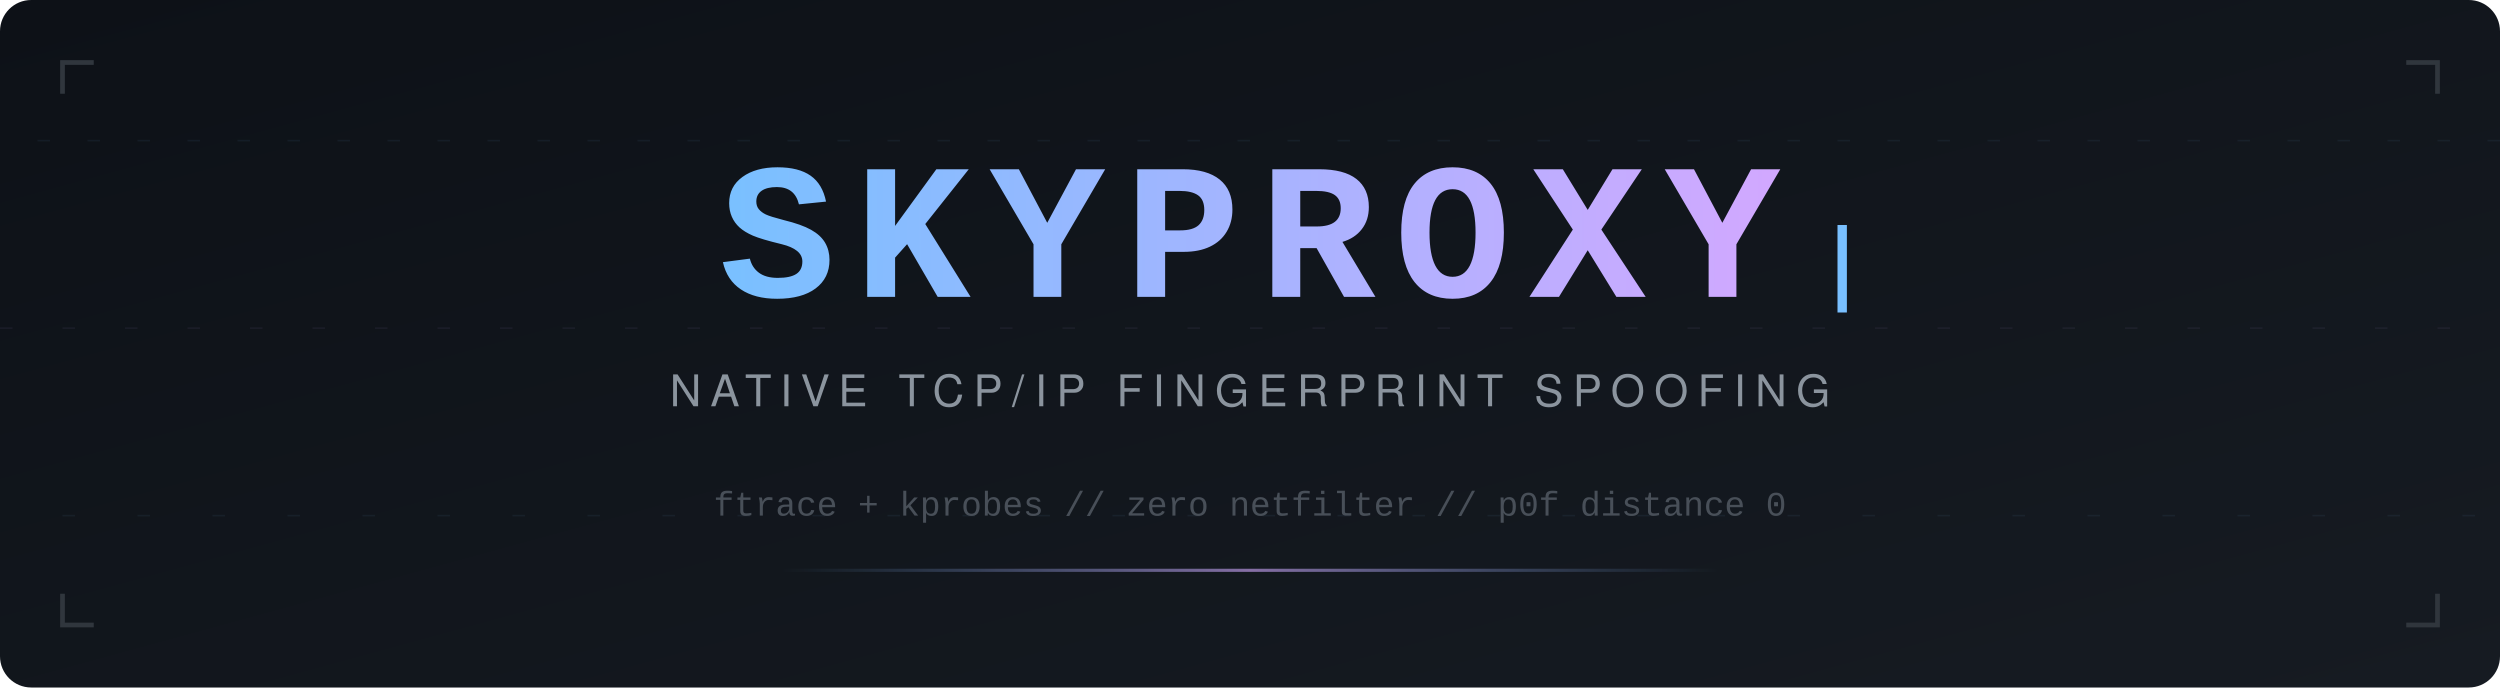
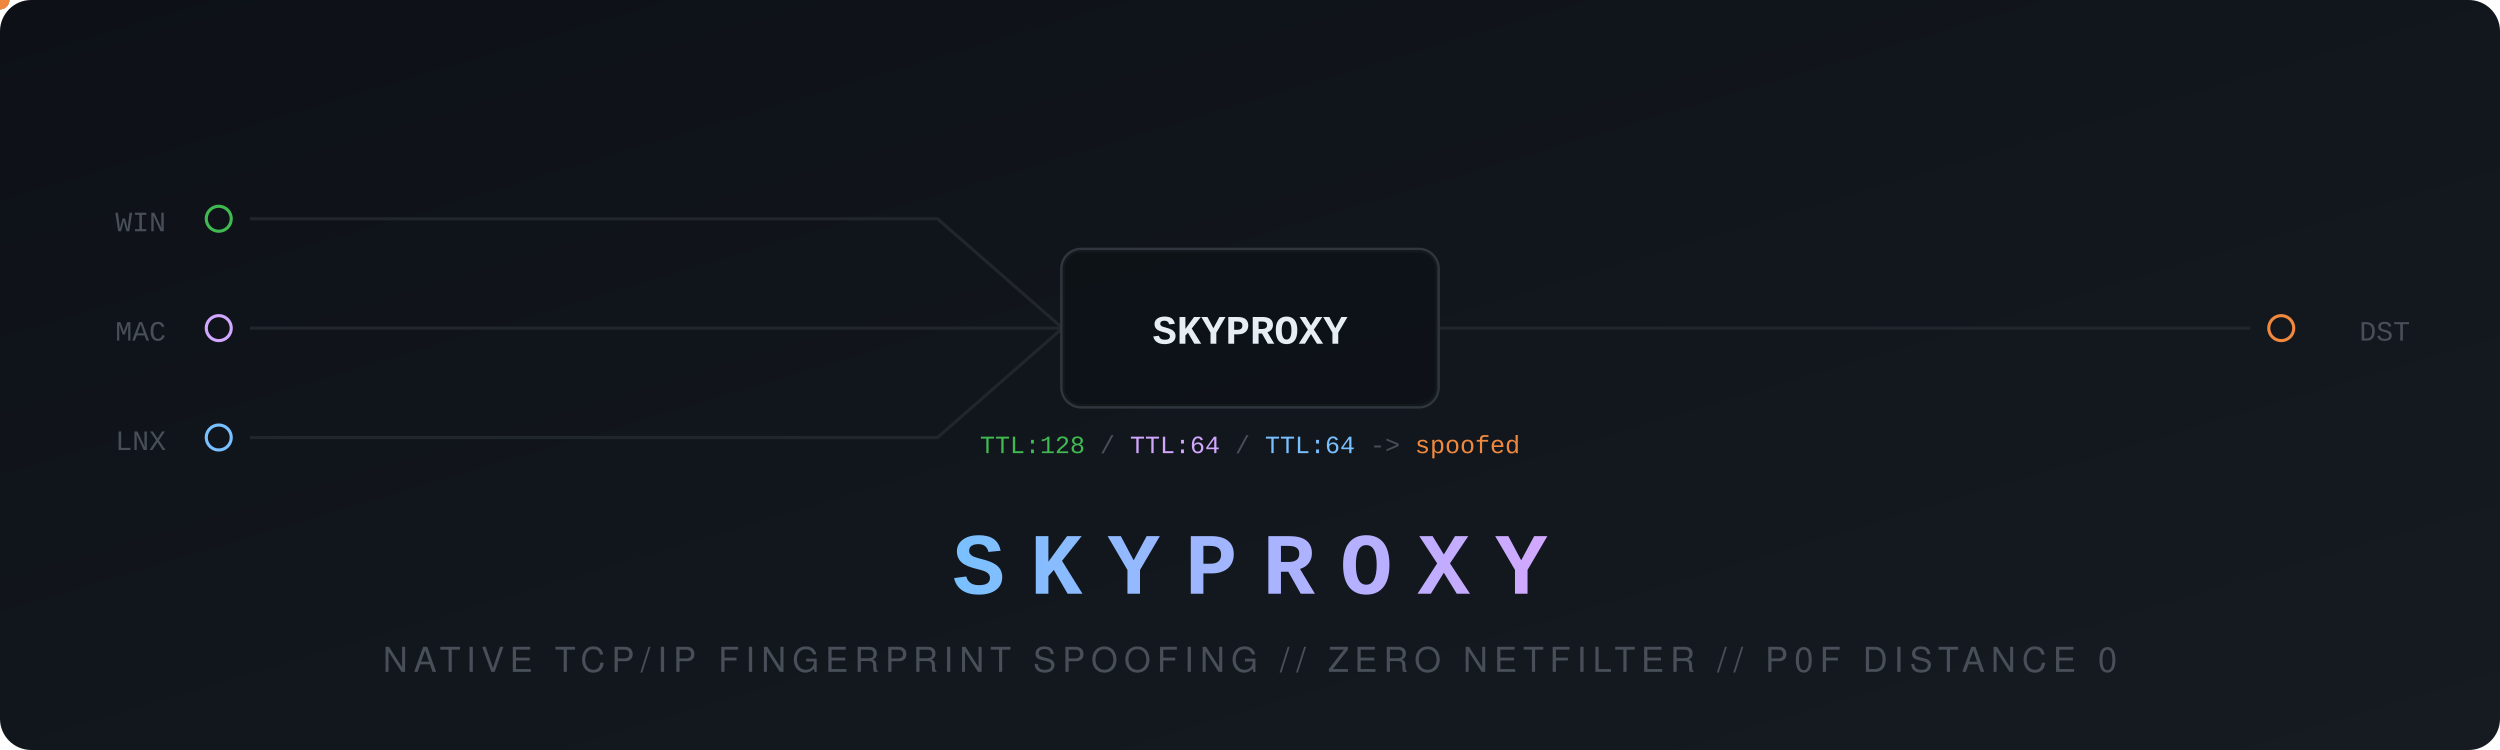
- <svg xmlns="http://www.w3.org/2000/svg" viewBox="0 0 800 220">
+ <svg xmlns="http://www.w3.org/2000/svg" viewBox="0 0 800 240">
  <defs>
    <linearGradient id="bg" x1="0%" y1="0%" x2="100%" y2="100%">
      <stop offset="0%" style="stop-color:#0d1117" />
      <stop offset="100%" style="stop-color:#161b22" />
    </linearGradient>
    <linearGradient id="title-grad" x1="0%" y1="0%" x2="100%" y2="0%">
      <stop offset="0%" style="stop-color:#79c0ff" />
      <stop offset="100%" style="stop-color:#d2a8ff" />
    </linearGradient>
-     <linearGradient id="line-grad" x1="0%" y1="0%" x2="100%" y2="0%">
+     <linearGradient id="packet-win" x1="0%" y1="0%" x2="100%" y2="0%">
+       <stop offset="0%" style="stop-color:#3fb950" stop-opacity="0" />
+       <stop offset="40%" style="stop-color:#3fb950" />
+       <stop offset="60%" style="stop-color:#3fb950" />
+       <stop offset="100%" style="stop-color:#3fb950" stop-opacity="0" />
+     </linearGradient>
+     <linearGradient id="packet-mac" x1="0%" y1="0%" x2="100%" y2="0%">
+       <stop offset="0%" style="stop-color:#d2a8ff" stop-opacity="0" />
+       <stop offset="40%" style="stop-color:#d2a8ff" />
+       <stop offset="60%" style="stop-color:#d2a8ff" />
+       <stop offset="100%" style="stop-color:#d2a8ff" stop-opacity="0" />
+     </linearGradient>
+     <linearGradient id="packet-linux" x1="0%" y1="0%" x2="100%" y2="0%">
      <stop offset="0%" style="stop-color:#79c0ff" stop-opacity="0" />
-       <stop offset="50%" style="stop-color:#d2a8ff" stop-opacity="0.6" />
+       <stop offset="40%" style="stop-color:#79c0ff" />
+       <stop offset="60%" style="stop-color:#79c0ff" />
      <stop offset="100%" style="stop-color:#79c0ff" stop-opacity="0" />
    </linearGradient>
+     <linearGradient id="packet-out" x1="0%" y1="0%" x2="100%" y2="0%">
+       <stop offset="0%" style="stop-color:#f0883e" stop-opacity="0" />
+       <stop offset="40%" style="stop-color:#f0883e" />
+       <stop offset="60%" style="stop-color:#f0883e" />
+       <stop offset="100%" style="stop-color:#f0883e" stop-opacity="0" />
+     </linearGradient>
  </defs>
-   <rect width="800" height="220" fill="url(#bg)" rx="10" />
-   <g opacity="0.06">
-     <line x1="-100" y1="45" x2="900" y2="45" stroke="#79c0ff" stroke-width="0.5" stroke-dasharray="4 12">
-       <animate attributeName="stroke-dashoffset" from="0" to="-48" dur="6s" repeatCount="indefinite" />
-     </line>
-     <line x1="-100" y1="105" x2="900" y2="105" stroke="#d2a8ff" stroke-width="0.5" stroke-dasharray="4 16">
-       <animate attributeName="stroke-dashoffset" from="0" to="-60" dur="8s" repeatCount="indefinite" />
-     </line>
-     <line x1="-100" y1="165" x2="900" y2="165" stroke="#79c0ff" stroke-width="0.5" stroke-dasharray="4 20">
-       <animate attributeName="stroke-dashoffset" from="0" to="-72" dur="10s" repeatCount="indefinite" />
-     </line>
+   <rect width="800" height="240" fill="url(#bg)" rx="10" />
+   <g stroke="#21262d" stroke-width="1" fill="none">
+     <path d="M 80,70 L 300,70 L 340,105" />
+     <path d="M 80,105 L 340,105" />
+     <path d="M 80,140 L 300,140 L 340,105" />
+     <path d="M 460,105 L 720,105" />
  </g>
-   <text x="400" y="95" text-anchor="middle" font-family="'SF Mono', 'Fira Code', 'Courier New', monospace" font-size="62" font-weight="700" fill="url(#title-grad)" letter-spacing="6">
+   <rect x="340" y="80" width="120" height="50" rx="6" fill="none" stroke="#30363d" stroke-width="1.5" />
+   <rect x="340" y="80" width="120" height="50" rx="6" fill="#0d1117" opacity="0.8" />
+   <text x="400" y="110" text-anchor="middle" font-family="'SF Mono','Fira Code','Courier New',monospace" font-size="13" font-weight="600" fill="#e6edf3">SKYPROXY</text>
+   <text x="45" y="74" text-anchor="middle" font-family="'SF Mono','Courier New',monospace" font-size="9" fill="#484f58">WIN</text>
+   <text x="45" y="109" text-anchor="middle" font-family="'SF Mono','Courier New',monospace" font-size="9" fill="#484f58">MAC</text>
+   <text x="45" y="144" text-anchor="middle" font-family="'SF Mono','Courier New',monospace" font-size="9" fill="#484f58">LNX</text>
+   <circle cx="70" cy="70" r="4" fill="none" stroke="#3fb950" stroke-width="1" />
+   <circle cx="70" cy="105" r="4" fill="none" stroke="#d2a8ff" stroke-width="1" />
+   <circle cx="70" cy="140" r="4" fill="none" stroke="#79c0ff" stroke-width="1" />
+   <circle cx="730" cy="105" r="4" fill="none" stroke="#f0883e" stroke-width="1" />
+   <text x="755" y="109" font-family="'SF Mono','Courier New',monospace" font-size="9" fill="#484f58">DST</text>
+   <circle r="3" fill="#3fb950" opacity="0.9">
+     <animateMotion dur="3s" repeatCount="indefinite" begin="0s">
+       <mpath href="#path-win" />
+     </animateMotion>
+   </circle>
+   <path id="path-win" d="M 80,70 L 300,70 L 340,105" fill="none" stroke="none" />
+   <circle r="3" fill="#d2a8ff" opacity="0.9">
+     <animateMotion dur="2.5s" repeatCount="indefinite" begin="0.8s">
+       <mpath href="#path-mac" />
+     </animateMotion>
+   </circle>
+   <path id="path-mac" d="M 80,105 L 340,105" fill="none" stroke="none" />
+   <circle r="3" fill="#79c0ff" opacity="0.9">
+     <animateMotion dur="3.5s" repeatCount="indefinite" begin="1.5s">
+       <mpath href="#path-linux" />
+     </animateMotion>
+   </circle>
+   <path id="path-linux" d="M 80,140 L 300,140 L 340,105" fill="none" stroke="none" />
+   <circle r="3" fill="#f0883e" opacity="0.9">
+     <animateMotion dur="2s" repeatCount="indefinite" begin="0.3s">
+       <mpath href="#path-out" />
+     </animateMotion>
+   </circle>
+   <circle r="3" fill="#f0883e" opacity="0.9">
+     <animateMotion dur="2s" repeatCount="indefinite" begin="1.3s">
+       <mpath href="#path-out" />
+     </animateMotion>
+   </circle>
+   <circle r="3" fill="#f0883e" opacity="0.9">
+     <animateMotion dur="2s" repeatCount="indefinite" begin="2.1s">
+       <mpath href="#path-out" />
+     </animateMotion>
+   </circle>
+   <path id="path-out" d="M 460,105 L 720,105" fill="none" stroke="none" />
+   <text x="400" y="145" text-anchor="middle" font-family="'SF Mono','Courier New',monospace" font-size="8" fill="#484f58">
+     <tspan fill="#3fb950">TTL:128</tspan>
+     <tspan fill="#484f58"> / </tspan>
+     <tspan fill="#d2a8ff">TTL:64</tspan>
+     <tspan fill="#484f58"> / </tspan>
+     <tspan fill="#79c0ff">TTL:64</tspan>
+     <tspan fill="#484f58"> -&gt; </tspan>
+     <tspan fill="#f0883e">spoofed</tspan>
+   </text>
+   <text x="400" y="190" text-anchor="middle" font-family="'SF Mono','Fira Code','Courier New',monospace" font-size="28" font-weight="700" fill="url(#title-grad)" letter-spacing="8">
    SKYPROXY
  </text>
-   <text x="400" y="130" text-anchor="middle" font-family="-apple-system, 'Segoe UI', Helvetica, Arial, sans-serif" font-size="14" fill="#8b949e" letter-spacing="3">
-     NATIVE TCP/IP FINGERPRINT SPOOFING
+   <text x="400" y="215" text-anchor="middle" font-family="-apple-system,'Segoe UI',Helvetica,Arial,sans-serif" font-size="11" fill="#484f58" letter-spacing="2">
+     NATIVE TCP/IP FINGERPRINT SPOOFING  //  ZERO NETFILTER  //  P0F DISTANCE 0
  </text>
-   <text x="400" y="165" text-anchor="middle" font-family="'SF Mono', 'Fira Code', 'Courier New', monospace" font-size="11" fill="#484f58">
-     ftrace + kprobes  //  zero netfilter  //  p0f distance 0
-   </text>
-   <rect x="250" y="182" width="300" height="1" fill="url(#line-grad)">
-     <animate attributeName="opacity" values="0.4;0.8;0.4" dur="4s" repeatCount="indefinite" />
-   </rect>
-   <polyline points="20,30 20,20 30,20" fill="none" stroke="#30363d" stroke-width="1.5" />
-   <polyline points="770,20 780,20 780,30" fill="none" stroke="#30363d" stroke-width="1.5" />
-   <polyline points="20,190 20,200 30,200" fill="none" stroke="#30363d" stroke-width="1.5" />
-   <polyline points="770,200 780,200 780,190" fill="none" stroke="#30363d" stroke-width="1.5" />
-   <rect x="588" y="72" width="3" height="28" fill="#79c0ff">
-     <animate attributeName="opacity" values="1;0;1" dur="1.2s" repeatCount="indefinite" />
-   </rect>
</svg>
